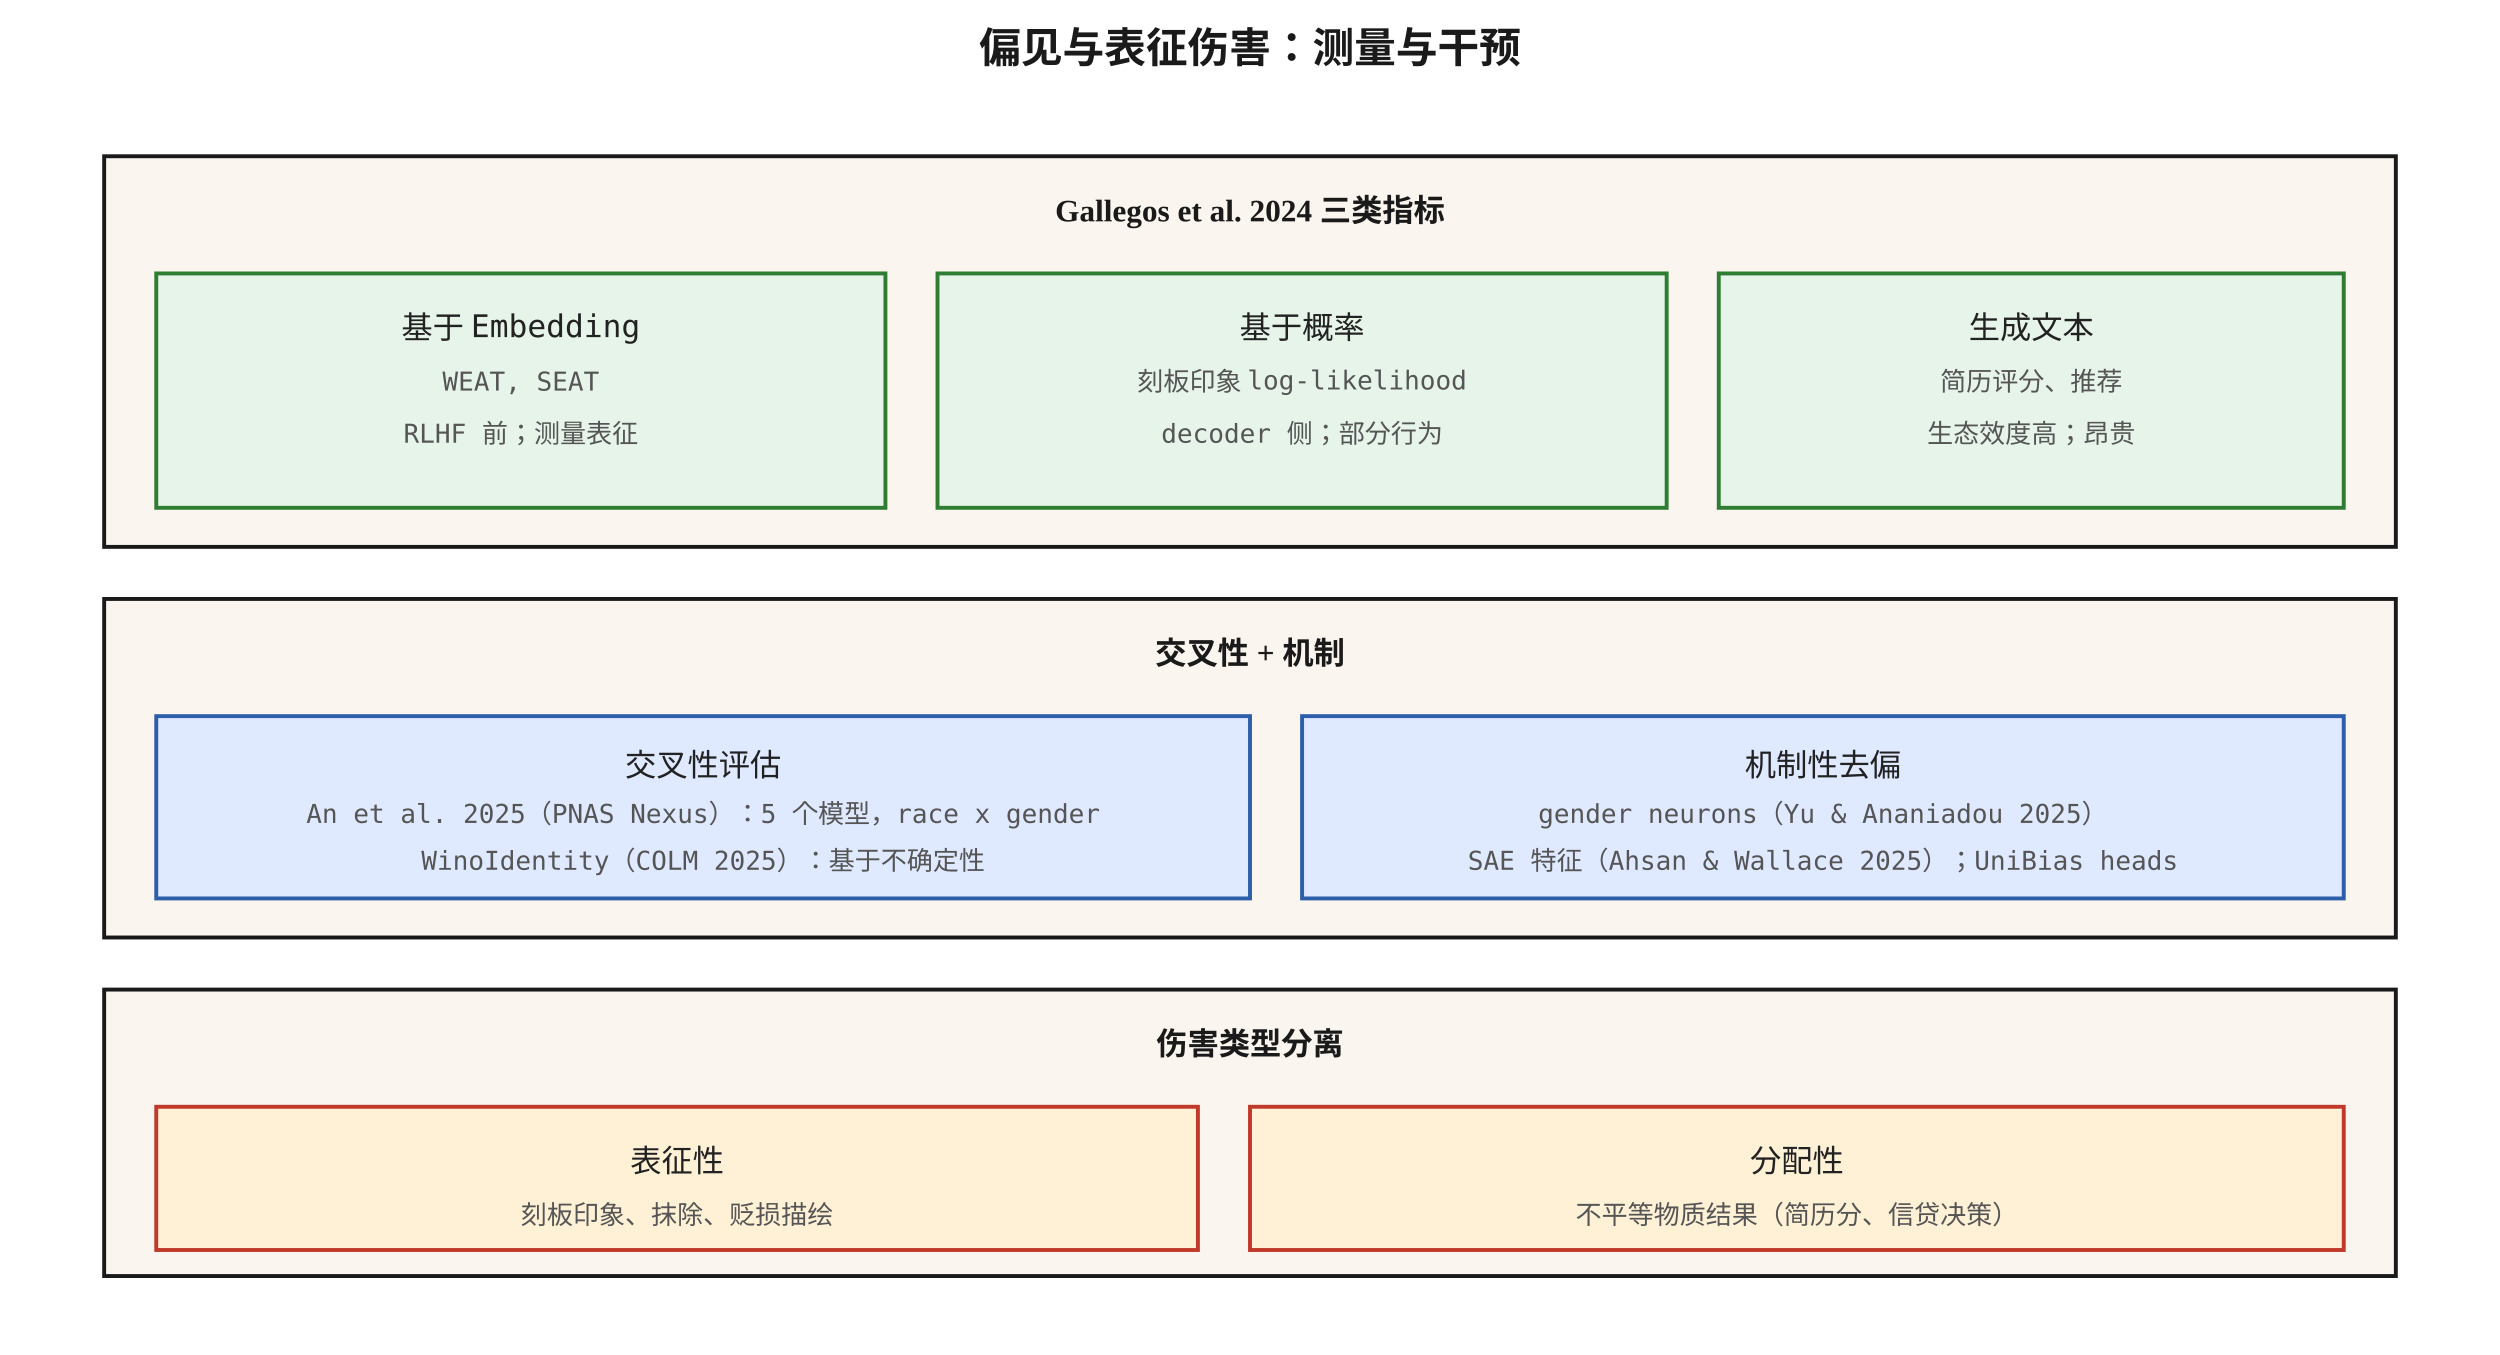
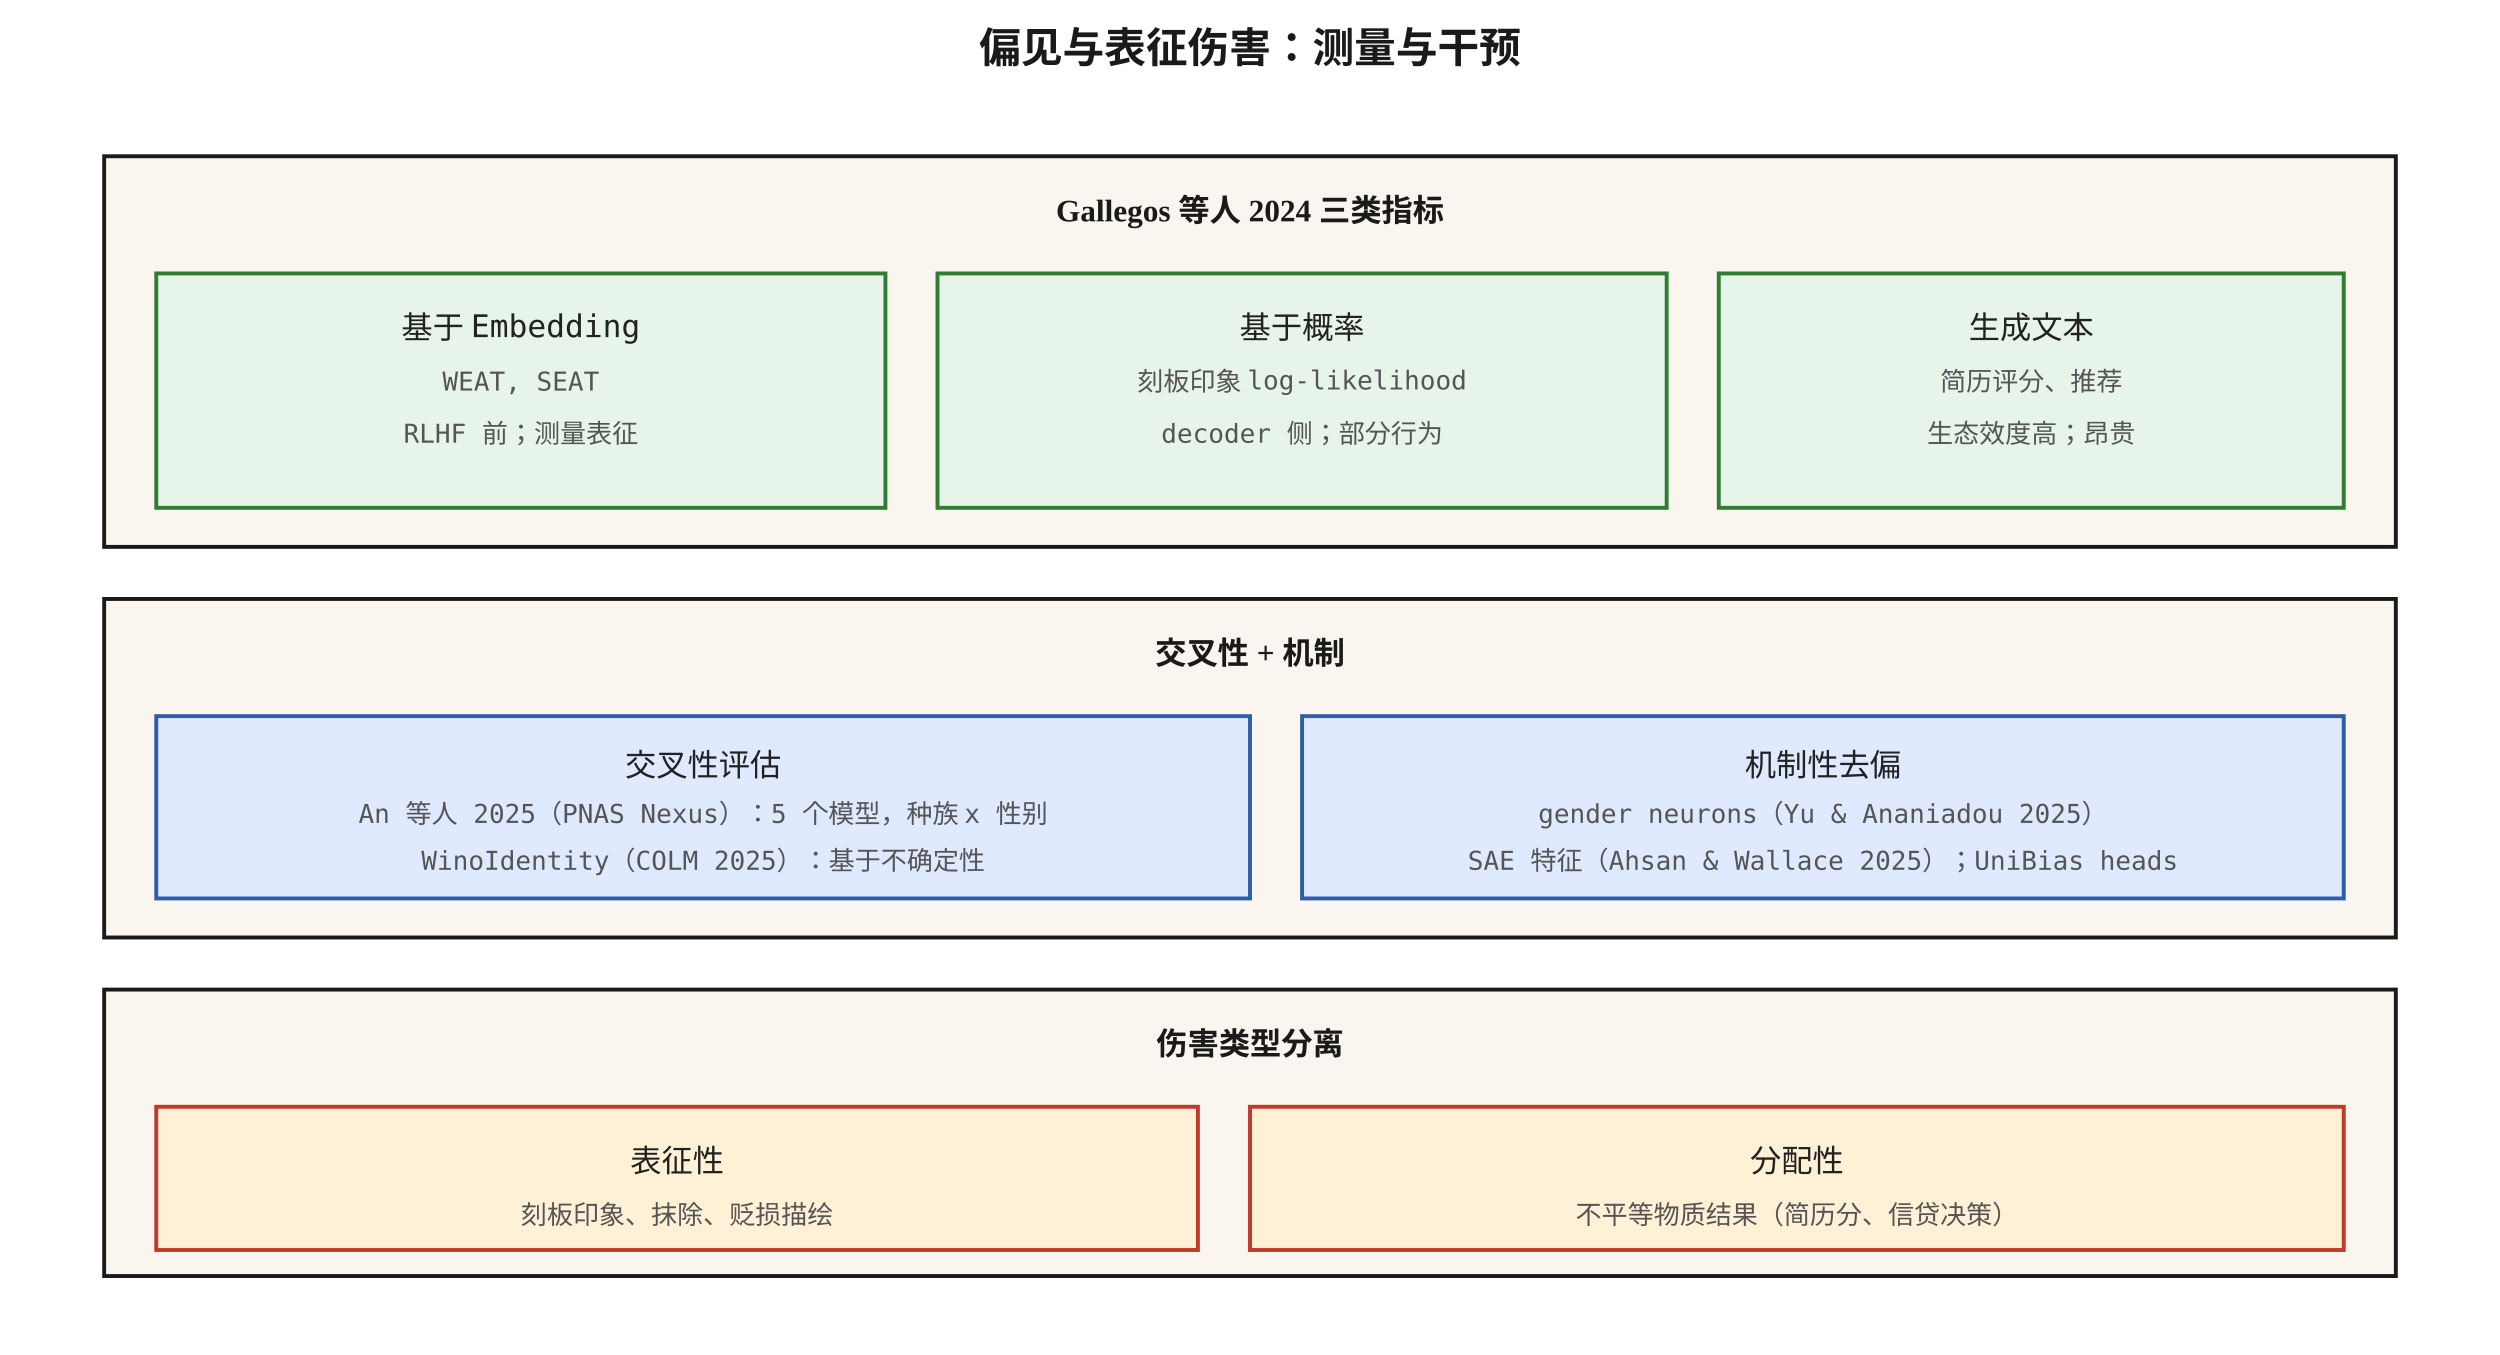
<svg xmlns="http://www.w3.org/2000/svg" viewBox="0 0 960 520" font-family="Georgia, 'Times New Roman', serif">
  <defs>
    <style>
      .box { fill: #faf6ef; stroke: #1a1a1a; stroke-width: 1.5; }
      .hot { fill: #fff1d6; stroke: #c0392b; stroke-width: 1.5; }
      .cool { fill: #e6f4ea; stroke: #2e7d32; stroke-width: 1.5; }
      .cold { fill: #dfe9ff; stroke: #2c5ea9; stroke-width: 1.5; }
      .step { font-size: 12px; font-family: 'Menlo', monospace; fill: #222; }
      .small { font-size: 10px; font-family: 'Menlo', monospace; fill: #555; }
      .caption { font-size: 11px; fill: #555; font-style: italic; }
      .title { font-size: 16px; font-weight: 700; fill: #1a1a1a; }
      .head { font-size: 12px; font-weight: 700; fill: #1a1a1a; }
    </style>
  </defs>
  <text x="480" y="24" text-anchor="middle" class="title">偏见与表征伤害：测量与干预</text>
  <rect x="40" y="60" width="880" height="150" class="box" />
-   <text x="480" y="85" text-anchor="middle" class="head">Gallegos et al. 2024 三类指标</text>
+   <text x="480" y="85" text-anchor="middle" class="head">Gallegos 等人 2024 三类指标</text>
  <rect x="60" y="105" width="280" height="90" class="cool" />
  <text x="200" y="130" text-anchor="middle" class="step">基于 Embedding</text>
  <text x="200" y="150" text-anchor="middle" class="small">WEAT, SEAT</text>
  <text x="200" y="170" text-anchor="middle" class="small">RLHF 前；测量表征</text>
  <rect x="360" y="105" width="280" height="90" class="cool" />
  <text x="500" y="130" text-anchor="middle" class="step">基于概率</text>
  <text x="500" y="150" text-anchor="middle" class="small">刻板印象 log-likelihood</text>
  <text x="500" y="170" text-anchor="middle" class="small">decoder 侧；部分行为</text>
  <rect x="660" y="105" width="240" height="90" class="cool" />
  <text x="780" y="130" text-anchor="middle" class="step">生成文本</text>
  <text x="780" y="150" text-anchor="middle" class="small">简历评分、推荐</text>
  <text x="780" y="170" text-anchor="middle" class="small">生态效度高；昂贵</text>
  <rect x="40" y="230" width="880" height="130" class="box" />
  <text x="480" y="255" text-anchor="middle" class="head">交叉性 + 机制</text>
  <rect x="60" y="275" width="420" height="70" class="cold" />
  <text x="270" y="298" text-anchor="middle" class="step">交叉性评估</text>
-   <text x="270" y="316" text-anchor="middle" class="small">An et al. 2025（PNAS Nexus）：5 个模型，race x gender</text>
+   <text x="270" y="316" text-anchor="middle" class="small">An 等人 2025（PNAS Nexus）：5 个模型，种族 x 性别</text>
  <text x="270" y="334" text-anchor="middle" class="small">WinoIdentity（COLM 2025）：基于不确定性</text>
  <rect x="500" y="275" width="400" height="70" class="cold" />
  <text x="700" y="298" text-anchor="middle" class="step">机制性去偏</text>
  <text x="700" y="316" text-anchor="middle" class="small">gender neurons（Yu &amp; Ananiadou 2025）</text>
  <text x="700" y="334" text-anchor="middle" class="small">SAE 特征（Ahsan &amp; Wallace 2025）；UniBias heads</text>
  <rect x="40" y="380" width="880" height="110" class="box" />
  <text x="480" y="405" text-anchor="middle" class="head">伤害类型分离</text>
  <rect x="60" y="425" width="400" height="55" class="hot" />
  <text x="260" y="450" text-anchor="middle" class="step">表征性</text>
  <text x="260" y="470" text-anchor="middle" class="small">刻板印象、抹除、贬损描绘</text>
  <rect x="480" y="425" width="420" height="55" class="hot" />
  <text x="690" y="450" text-anchor="middle" class="step">分配性</text>
  <text x="690" y="470" text-anchor="middle" class="small">不平等物质结果（简历分、信贷决策）</text>
</svg>
